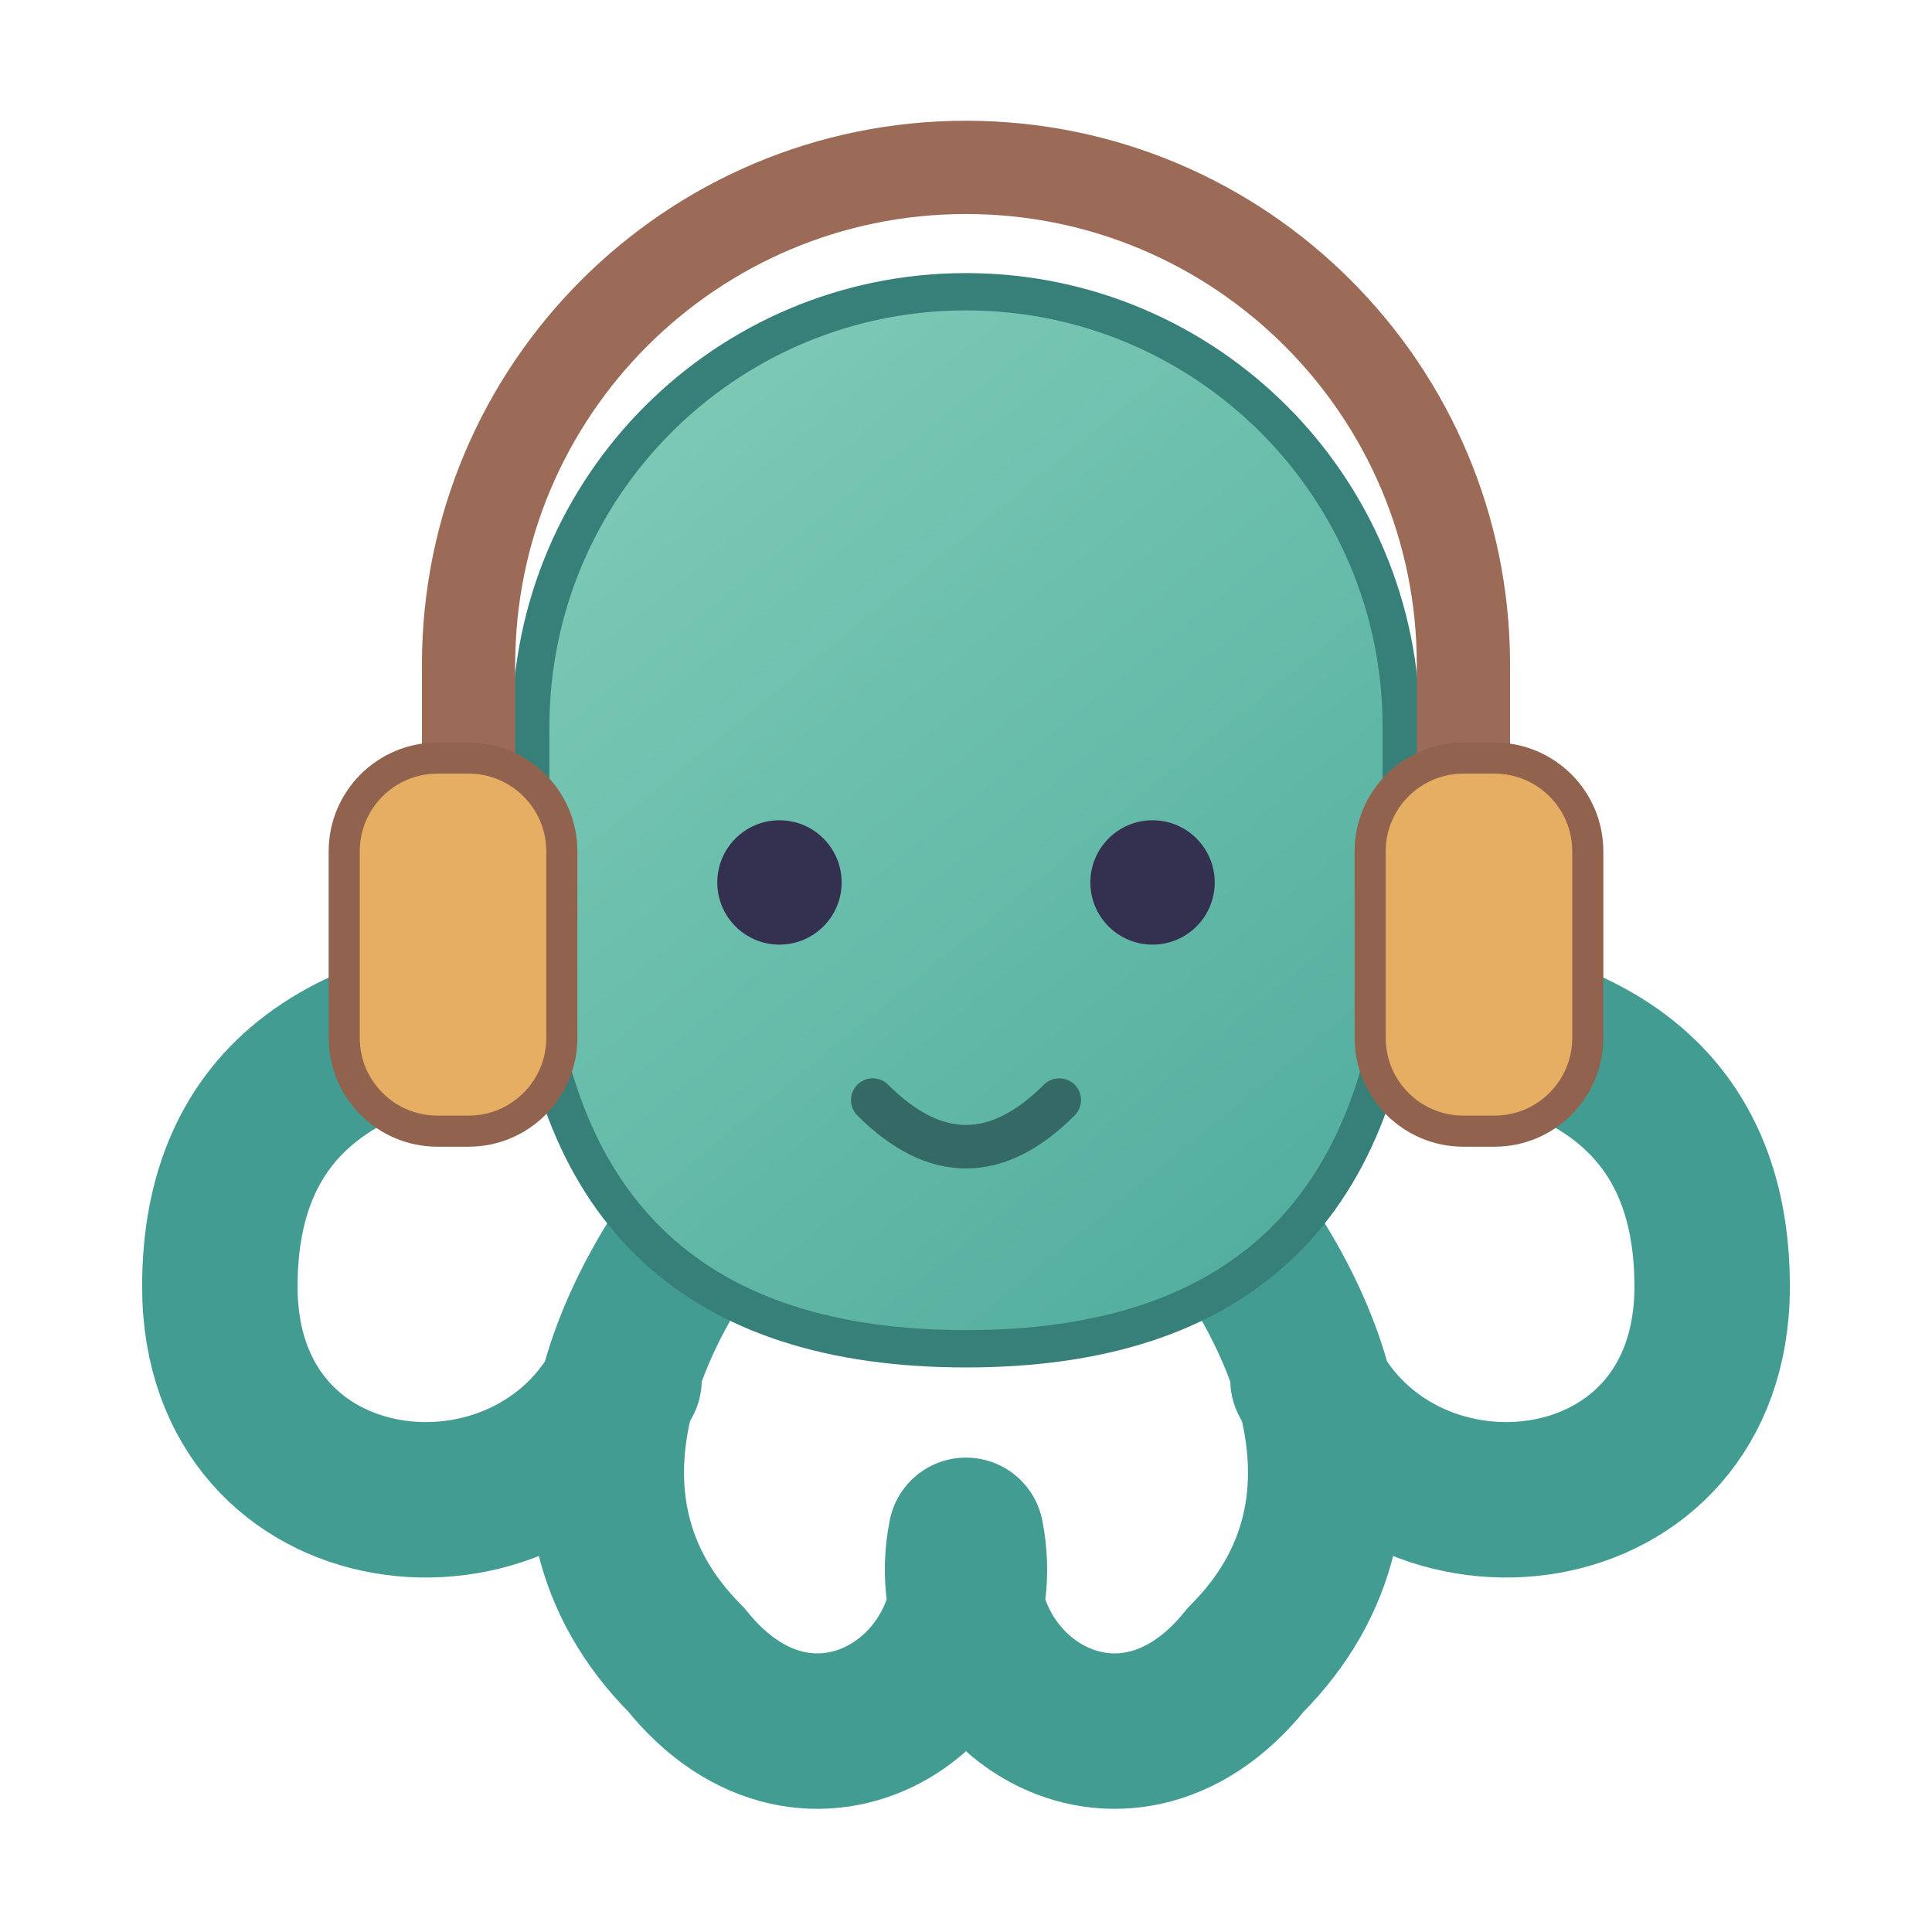
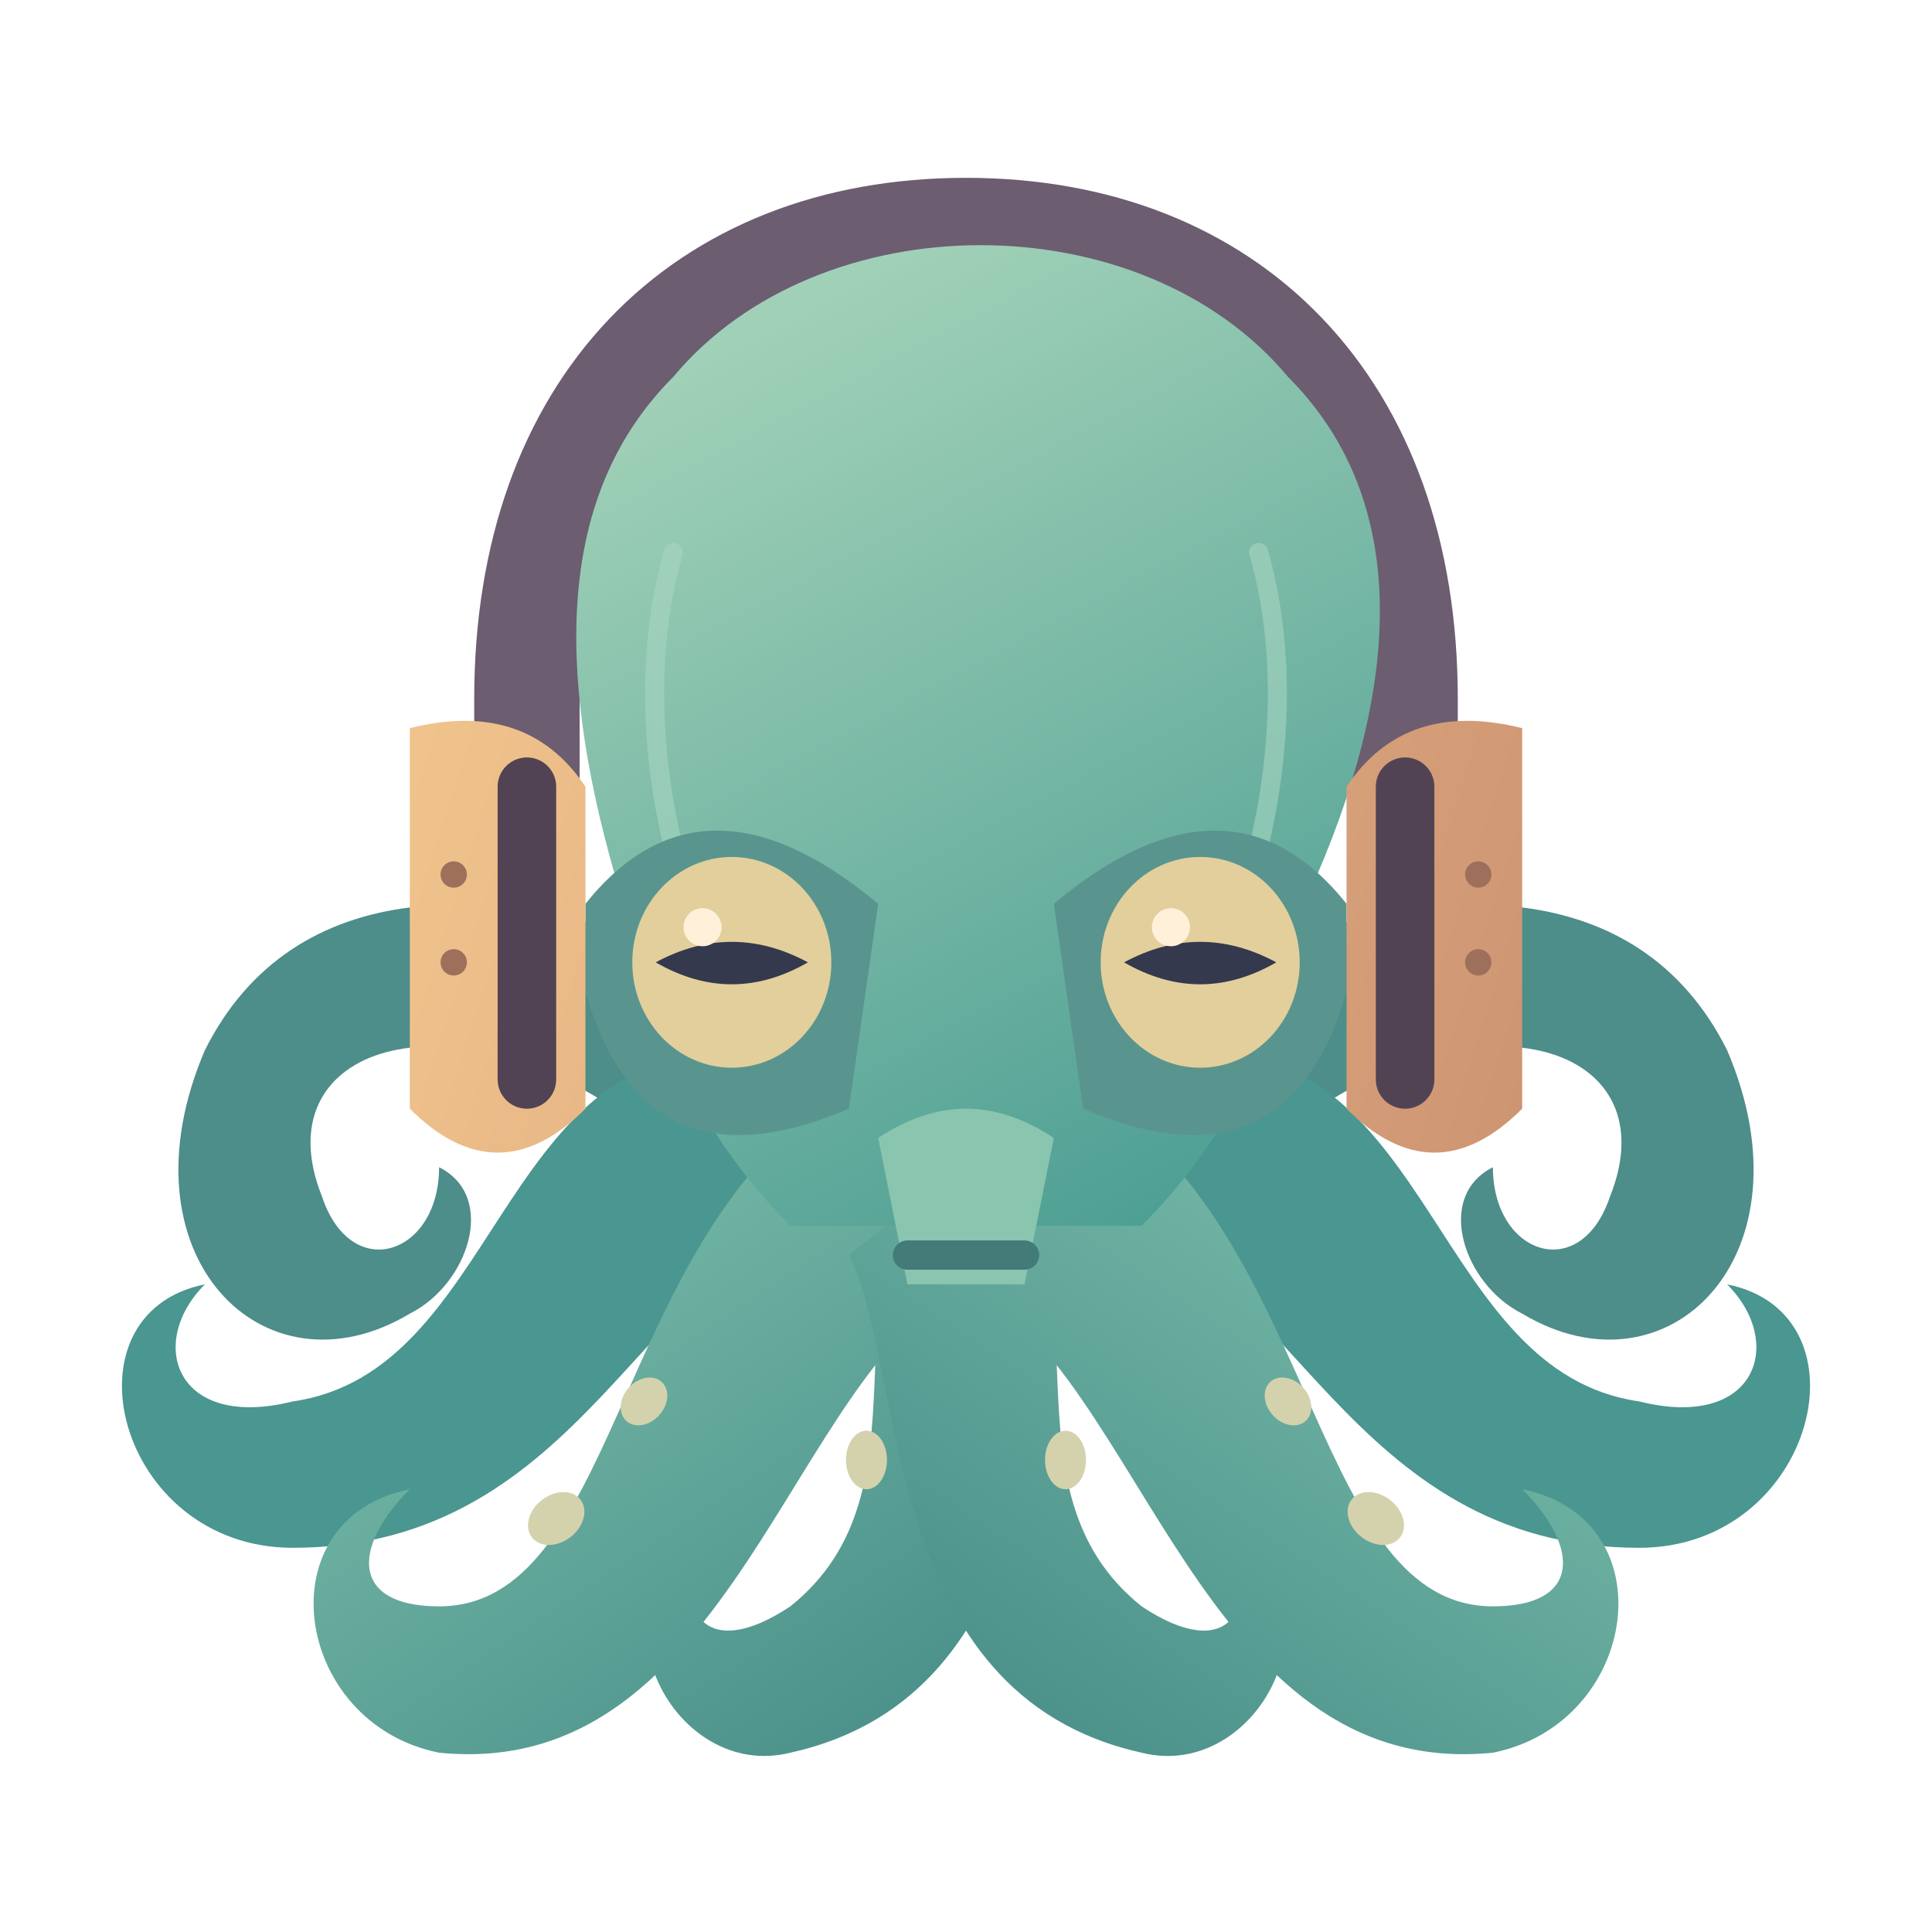
<svg xmlns="http://www.w3.org/2000/svg" width="64" height="64" viewBox="0 0 64 64" data-material="authored">
-   <g id="frameless-artwork" transform="translate(-0.956322 0.395402) scale(1.029885)">
+   <g id="frameless-artwork" transform="translate(0.969697 1.818182) scale(0.969697)">
    <defs>
-       <linearGradient id="octo" gradientUnits="userSpaceOnUse" x1="12" y1="10" x2="48" y2="54">
-         <stop stop-color="#86d0bc" />
-         <stop offset="1" stop-color="#42a394" />
+       <linearGradient id="arms" gradientUnits="userSpaceOnUse" x1="18" y1="36" x2="32" y2="57">
+         <stop stop-color="#79bcaa" />
+         <stop offset="1" stop-color="#498f89" />
+       </linearGradient>
+       <linearGradient id="mantle" gradientUnits="userSpaceOnUse" x1="24" y1="10" x2="40" y2="40">
+         <stop stop-color="#a0d0b7" />
+         <stop offset="1" stop-color="#4c9e93" />
+       </linearGradient>
+       <linearGradient id="phones" gradientUnits="userSpaceOnUse" x1="13" y1="24" x2="51" y2="36">
+         <stop stop-color="#f0c38c" />
+         <stop offset="1" stop-color="#ce9573" />
      </linearGradient>
    </defs>
    <g stroke-linecap="round" stroke-linejoin="round">
-       <path d="M20 32c-8 0-12 3-12 9 0 8 10 9 13 3m5-8c-5 5-8 12-3 17 4 5 10 1 9-4m12-17c8 0 12 3 12 9 0 8-10 9-13 3m-5-8c5 5 8 12 3 17-4 5-10 1-9-4" fill="none" stroke="#439c92" stroke-width="5" />
-       <path d="M18 30V23a14 14 0 0 1 28 0v7q-1 13-14 13T18 30Z" fill="url(#octo)" stroke="#377f79" stroke-width="1.2" />
-       <path d="M16 26v-5a16 16 0 0 1 32 0v5" fill="none" stroke="#9b6b57" stroke-width="3" />
-       <rect x="12" y="24" width="7" height="12" rx="3" fill="#e6ae62" stroke="#91634e" stroke-width="1" />
-       <rect x="45" y="24" width="7" height="12" rx="3" fill="#e6ae62" stroke="#91634e" stroke-width="1" />
-       <circle cx="26" cy="28" r="2" fill="#34304f" />
-       <circle cx="38" cy="28" r="2" fill="#34304f" />
-       <path d="M29 35q3 3 6 0" fill="none" stroke="#356966" stroke-width="1.4" />
+       <g>
+         <path d="M23 31C16 28 9 28 6 34c-3 7 2 12 7 9 2-1 3-4 1-5 0 3-3 4-4 1-2-5 4-7 10-3Z" fill="#4d8d8a" />
+         <path d="M24 34C16 34 16 45 9 46c-4 1-5-2-3-4-5 1-3 9 3 9 10 0 12-10 18-11Z" fill="#4a9690" />
+         <path d="M27 36C20 41 20 53 14 53c-3 0-3-2-1-4-5 1-4 8 1 9 10 1 12-13 18-16Z" fill="url(#arms)" />
+         <path d="M31 37C27 42 31 49 26 53c-3 2-4 0-3-2-4 2-1 8 3 7 9-2 8-13 10-17Z" fill="url(#arms)" />
+       </g>
+       <g transform="translate(64 0) scale(-1 1)">
+         <path d="M23 31C16 28 9 28 6 34c-3 7 2 12 7 9 2-1 3-4 1-5 0 3-3 4-4 1-2-5 4-7 10-3Z" fill="#4d8d8a" />
+         <path d="M24 34C16 34 16 45 9 46c-4 1-5-2-3-4-5 1-3 9 3 9 10 0 12-10 18-11Z" fill="#4a9690" />
+         <path d="M27 36C20 41 20 53 14 53c-3 0-3-2-1-4-5 1-4 8 1 9 10 1 12-13 18-16Z" fill="url(#arms)" />
+         <path d="M31 37C27 42 31 49 26 53c-3 2-4 0-3-2-4 2-1 8 3 7 9-2 8-13 10-17Z" fill="url(#arms)" />
+       </g>
+       <path d="M17 28V22c0-10 6-16 15-16s15 6 15 16v6" fill="none" stroke="#6c5d71" stroke-width="3.6" />
+       <path d="M20 28c-2-7-2-13 2-17 5-6 16-6 21 0 4 4 4 10 1 17-1 5-3 9-6 12H26c-3-3-5-7-6-12Z" fill="url(#mantle)" />
+       <path d="M22 17c-2 7 1 16 5 19m15-19c2 7-1 16-5 19" fill="none" stroke="#a6d6c2" stroke-width=".65" opacity=".6" />
+       <path d="M19 29q4-5 10 0l-1 7q-7 3-9-4m26-3q-4-5-10 0l1 7q7 3 9-4" fill="#59958e" />
+       <ellipse cx="24" cy="31" rx="3.4" ry="3.6" fill="#e2cf9c" />
+       <ellipse cx="40" cy="31" rx="3.4" ry="3.6" fill="#e2cf9c" />
+       <path d="M21.4 31q2.6-1.4 5.2 0-2.6 1.5-5.2 0m16 0q2.6-1.4 5.2 0-2.6 1.5-5.2 0" fill="#34394d" />
+       <circle cx="23" cy="29.8" r=".65" fill="#fff0da" />
+       <circle cx="39" cy="29.8" r=".65" fill="#fff0da" />
+       <path d="M29 37q3-2 6 0l-1 5h-4Z" fill="#89c5af" />
+       <path d="M30 41h4" stroke="#427b77" stroke-width="1" />
+       <path d="M13 23q4-1 6 2v11q-3 3-6 0Z" fill="url(#phones)" />
+       <path d="M51 23q-4-1-6 2v11q3 3 6 0Z" fill="url(#phones)" />
+       <path d="M17 25v10m30-10v10" stroke="#514354" stroke-width="2" />
+       <g fill="#9e705c">
+         <circle cx="14.5" cy="28" r=".45" />
+         <circle cx="14.5" cy="31" r=".45" />
+         <circle cx="49.5" cy="28" r=".45" />
+         <circle cx="49.5" cy="31" r=".45" />
+       </g>
+       <g fill="#d4d2ac">
+         <ellipse cx="18" cy="50" rx="1.05" ry=".8" transform="rotate(-38 18 50)" />
+         <ellipse cx="21" cy="46" rx=".9" ry=".7" transform="rotate(-48 21 46)" />
+         <ellipse cx="46" cy="50" rx="1.05" ry=".8" transform="rotate(38 46 50)" />
+         <ellipse cx="43" cy="46" rx=".9" ry=".7" transform="rotate(48 43 46)" />
+         <ellipse cx="28.6" cy="48" rx=".7" ry="1" />
+         <ellipse cx="35.4" cy="48" rx=".7" ry="1" />
+       </g>
    </g>
  </g>
</svg>
